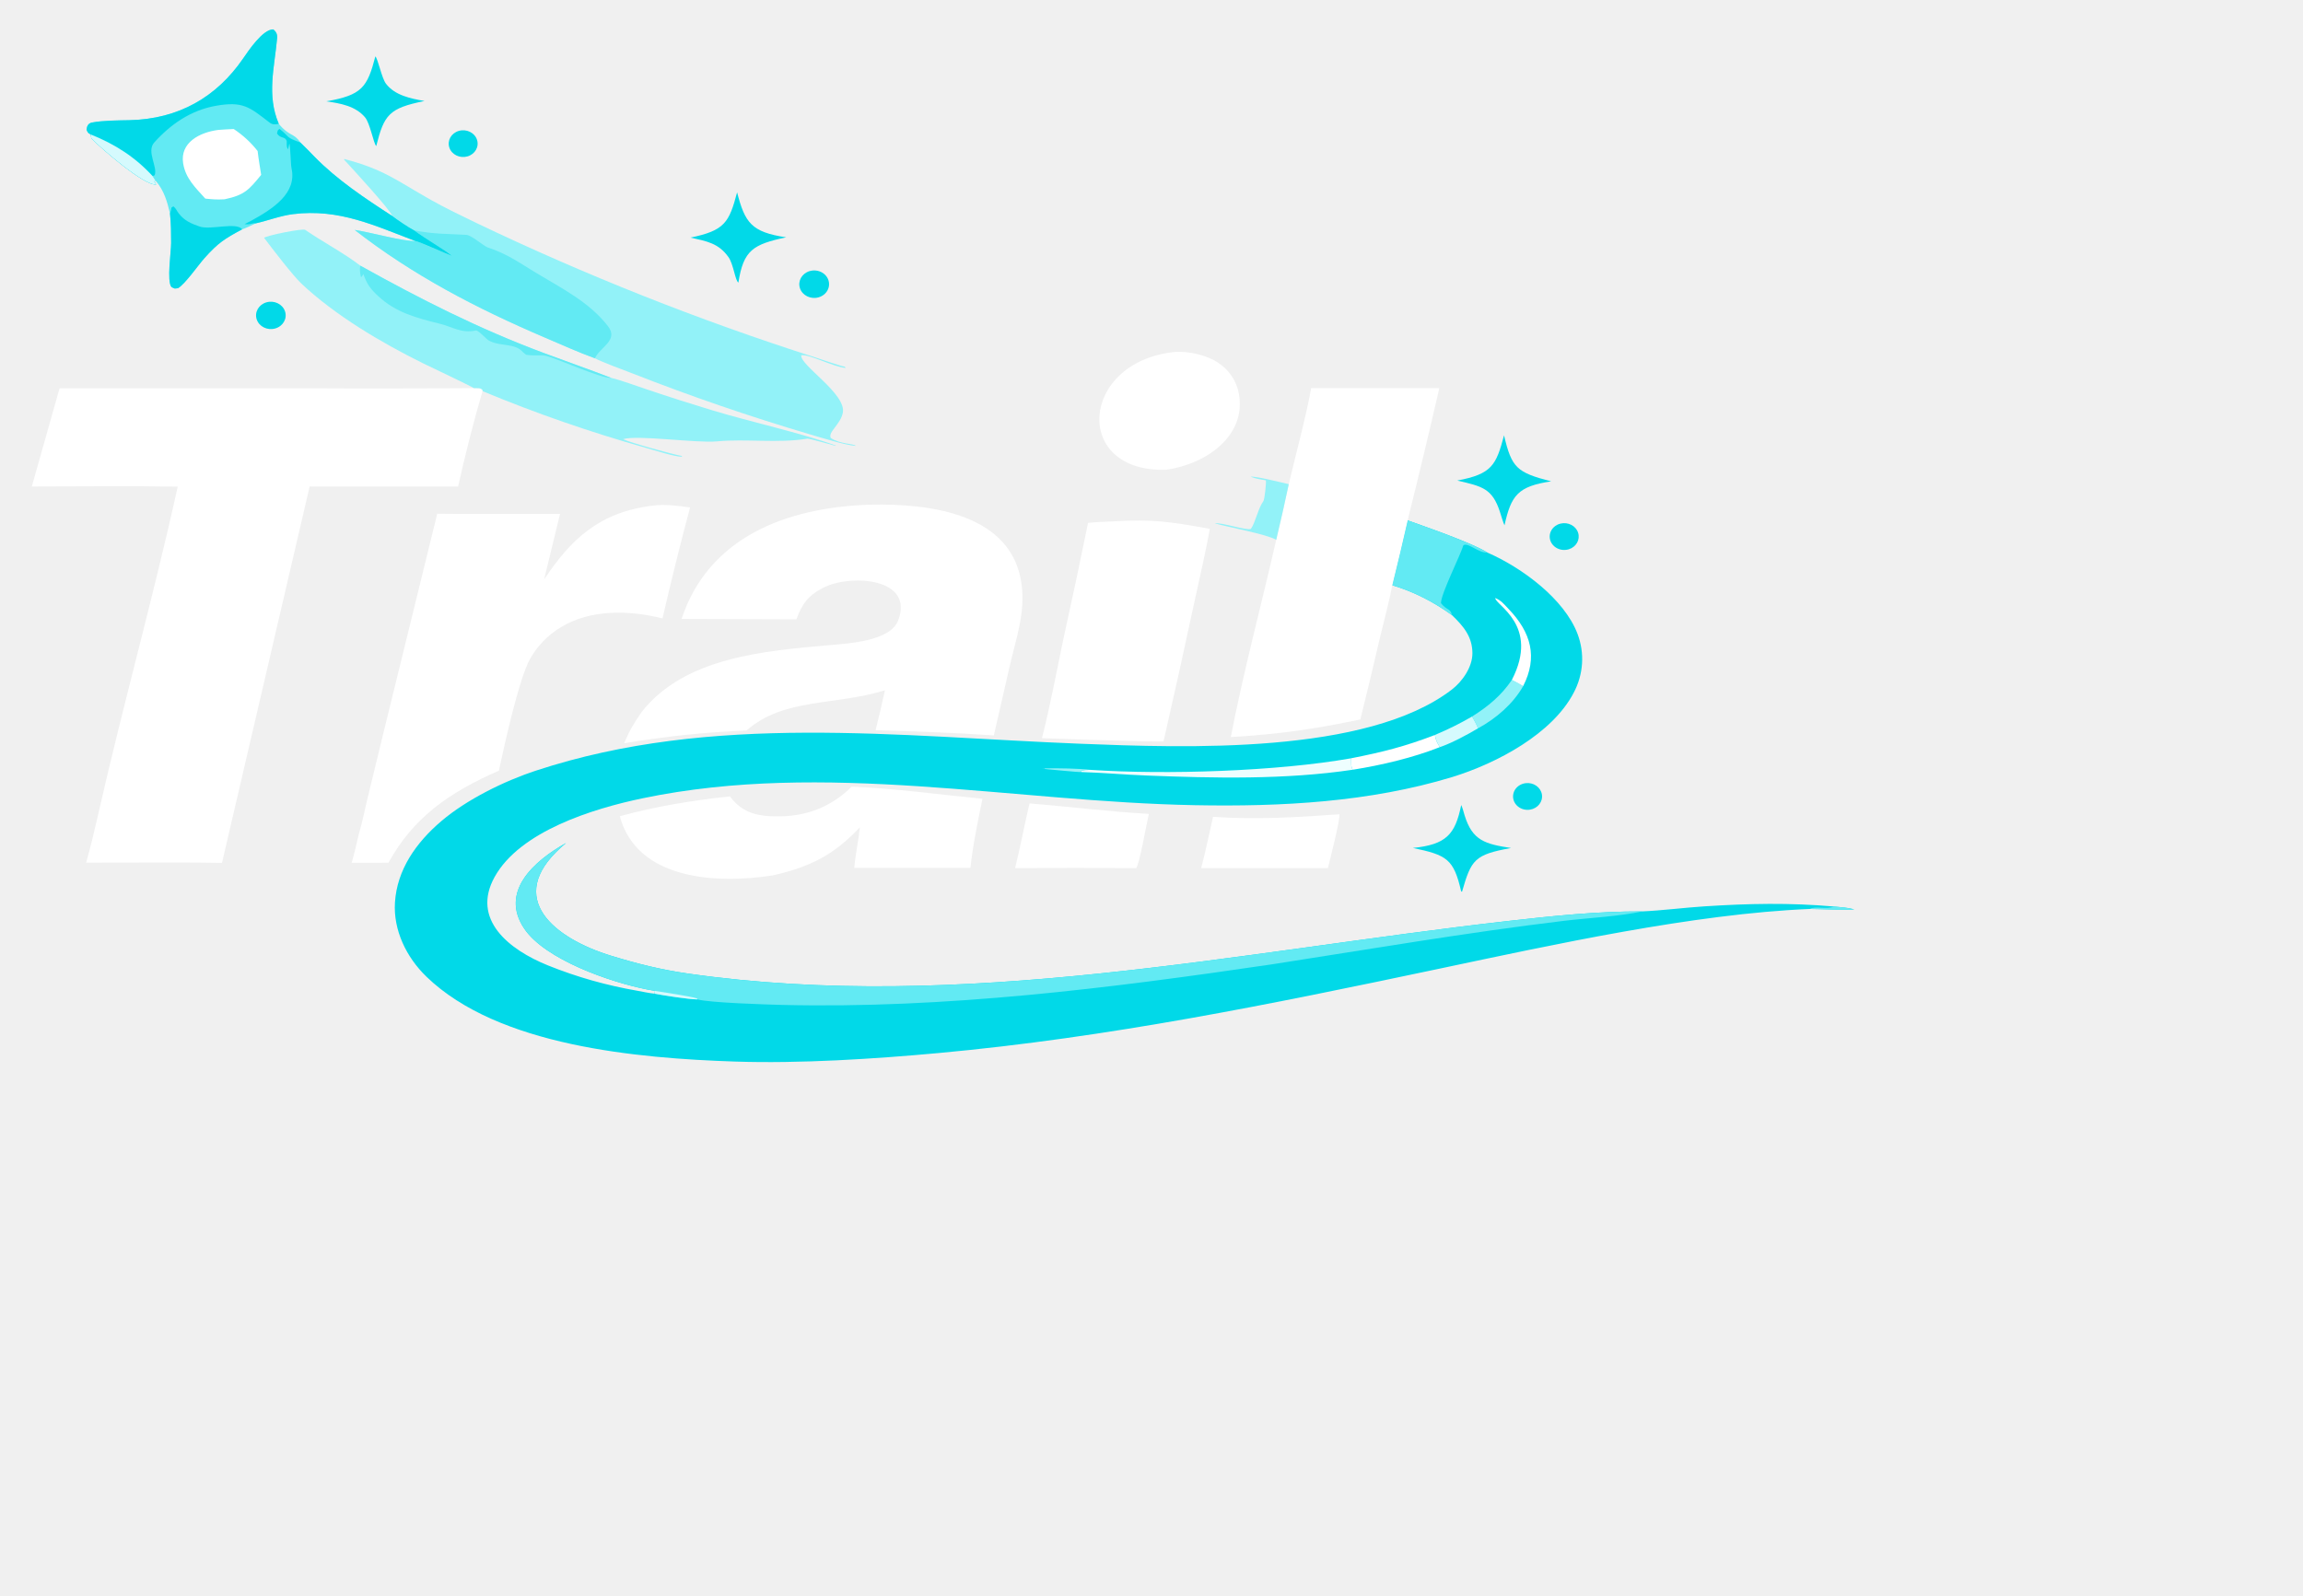
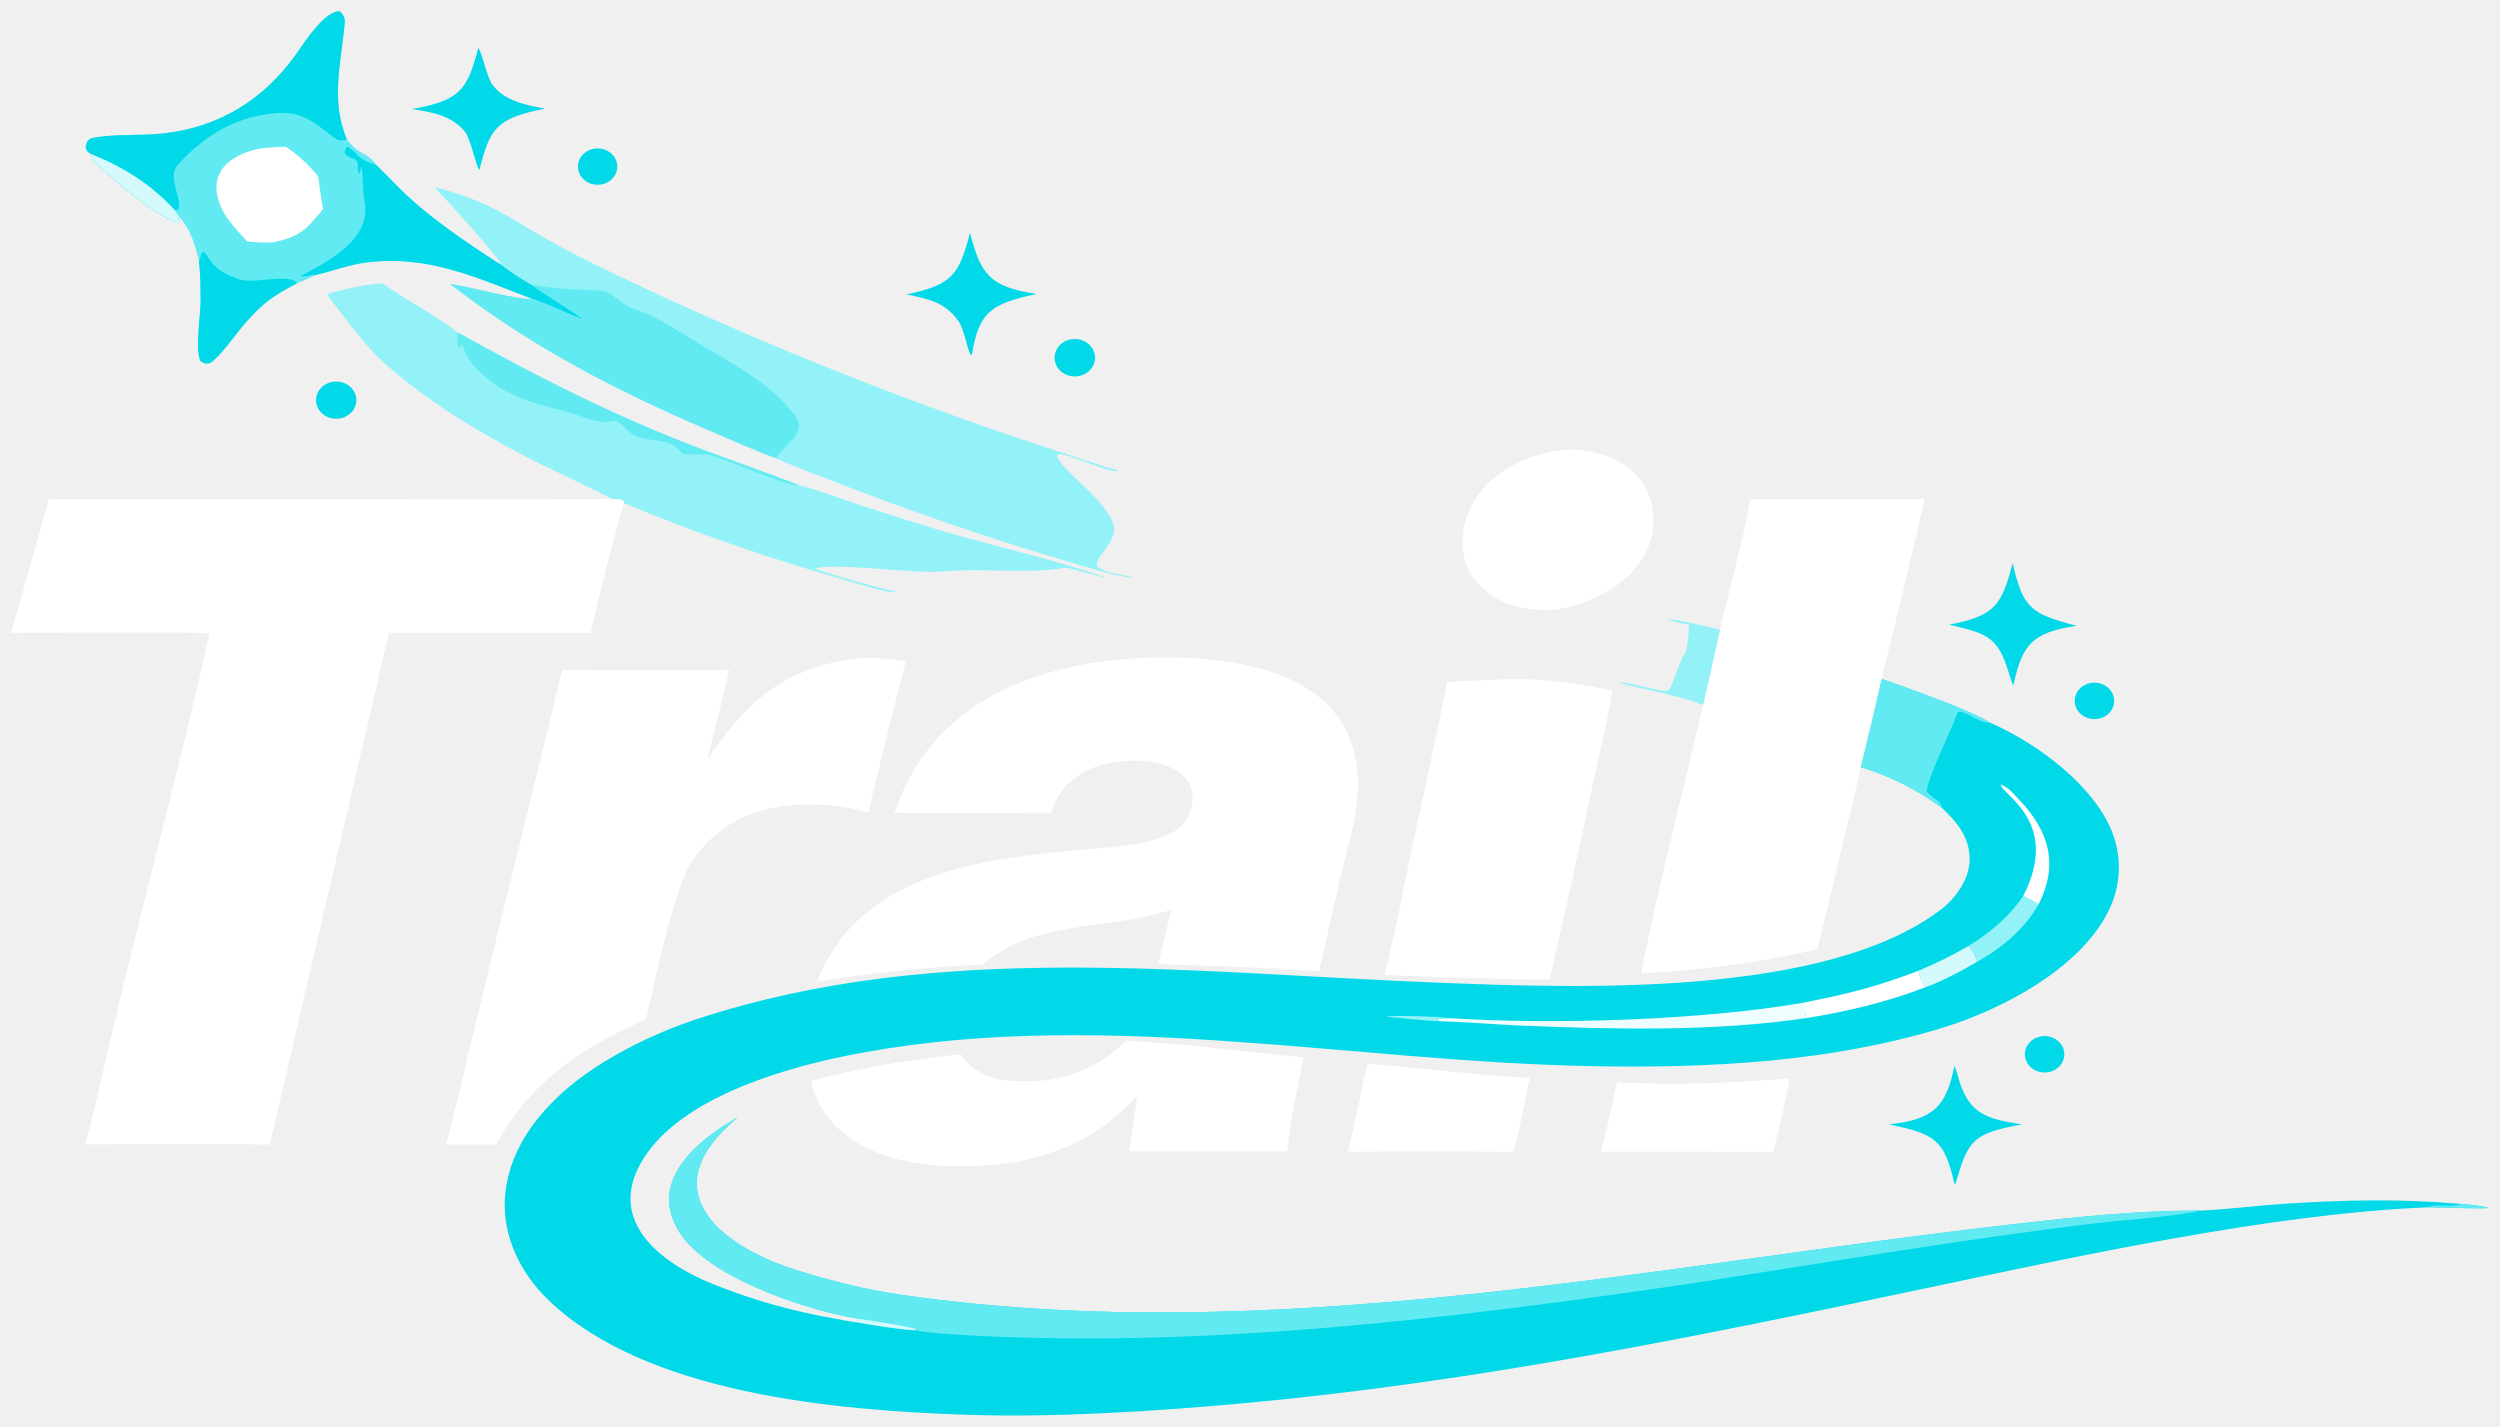
- <svg xmlns="http://www.w3.org/2000/svg" width="1117" height="774" viewBox="0 0 1117 774" fill="none">
+ <svg xmlns="http://www.w3.org/2000/svg" width="891.941" height="509.02" viewBox="11.428 10.254 891.941 509.02" fill="none">
  <path d="M682.727 252.462C691.851 255.724 714.235 263.478 721.385 268.064C738.424 275.495 758.697 290.655 765.105 307.445C768.689 316.84 768.023 327.172 763.262 336.109C752.954 355.918 726.229 370.254 704.325 377C664.265 389.164 621.548 391.419 579.682 390.641C490.715 389.001 400.177 368.909 311.838 387.257C287.411 392.331 252.263 403.305 239.946 425.376C228.401 446.066 246.826 460.74 265.794 468.379C279.897 474.058 294.11 478.054 309.331 480.705C312.039 481.224 314.812 481.798 317.544 482.09L317.653 480.735C316.338 480.513 315.028 480.271 313.722 480.009C295.789 476.462 264.36 465.482 254.282 450.536C242.269 432.723 258.764 417.832 274.546 408.963C273.736 409.674 272.931 410.389 272.13 411.105C244.592 435.862 268.933 455.288 296.443 463.693C309.18 467.583 320.518 470.445 333.878 472.35C466.821 491.307 599.524 461.828 731.056 446.867C753.052 444.363 774.416 442.115 796.619 442.161C805.869 441.763 817.067 440.327 826.66 439.717C848.362 438.326 867.877 437.903 889.546 439.802C892.961 440.115 896.048 440.306 899.369 441.178C897.547 441.672 881.229 440.967 877.847 440.982C821.555 443.295 752.807 458.417 697.595 470.072C616.939 487.094 537.882 503.31 455.203 510.889C424.022 513.746 387.926 516.069 356.391 515.016C309.178 513.443 241.655 507.538 206.855 473.862C196.989 464.313 190.738 451.196 191.561 437.857C192.539 422.02 201.766 408.777 214.163 398.271C226.353 387.938 244.308 379.013 259.97 373.864C345.666 345.689 435.323 357.342 523.985 360.828C574.817 362.827 662.808 366.175 704.069 334.626C709.408 330.543 714.164 323.517 714.148 316.914C714.121 308.938 709.899 303.871 704.178 298.382C695.178 291.945 686.114 287.238 675.26 283.911C677.862 273.452 680.354 262.968 682.727 252.462Z" fill="#01D9E8" />
  <path d="M274.545 408.963C273.735 409.674 272.93 410.389 272.13 411.105C244.592 435.862 268.933 455.288 296.443 463.693C309.179 467.583 320.517 470.445 333.878 472.35C466.82 491.307 599.524 461.828 731.055 446.867C753.052 444.363 774.415 442.115 796.619 442.161C785.673 444.559 770.047 445.366 758.588 446.741C711.001 452.471 663.926 460.568 616.623 467.895C538.411 479.404 458.667 489.447 379.313 487.543C372.237 487.361 343.99 486.494 338.251 484.862C334.19 484.852 321.66 482.917 317.544 482.09L317.652 480.735C316.338 480.513 315.028 480.271 313.722 480.009C295.789 476.462 264.36 465.482 254.282 450.536C242.269 432.723 258.764 417.832 274.545 408.963Z" fill="#62EAF3" />
  <path d="M317.652 480.735C321.992 481.44 334.272 483.219 338.057 484.373L338.252 484.862C334.19 484.852 321.66 482.917 317.544 482.09L317.652 480.735Z" fill="#D5FAFD" />
  <path d="M682.727 252.462C691.851 255.724 714.235 263.478 721.385 268.064C717.273 268.453 712.135 263.09 709.795 264.493C708.05 270.052 698.882 288.071 698.893 292.641C701.887 296.331 703.523 295.058 704.178 298.382C695.178 291.945 686.114 287.238 675.26 283.911C677.862 273.452 680.354 262.968 682.727 252.462Z" fill="#62EAF3" />
  <path d="M889.546 439.802C892.96 440.115 896.047 440.306 899.369 441.178C897.547 441.672 881.229 440.966 877.847 440.982C880.411 439.425 886.099 441.334 889.546 439.802Z" fill="#62EAF3" />
  <path d="M528.91 373.498C565.442 375.947 619.503 374.233 655.347 367.882C655.445 369.883 655.134 372.02 656.127 373.44C623.402 378.32 588.818 377.549 555.75 376.232C545.441 375.822 534.664 374.865 524.525 374.56L524.203 374.14C525.087 373.453 527.47 373.582 528.91 373.498Z" fill="#EEFEFF" />
  <path d="M655.347 367.882C670.902 364.798 681.358 362.17 695.942 356.578C696.476 359.4 696.891 359.973 698.314 362.48C685.208 367.655 670.144 371.199 656.127 373.44C655.134 372.02 655.445 369.883 655.347 367.882Z" fill="white" />
  <path d="M733.286 329.851C734.944 330.749 737.224 331.893 738.757 332.876C733.919 341.396 725.787 348.508 716.848 353.359C716.488 352.081 714.71 348.757 713.951 347.645C721.816 342.702 728.23 337.367 733.286 329.851Z" fill="#92F2F8" />
  <path d="M733.286 329.851C746.959 303.298 725.138 293.48 725.225 290.132C728.159 291.313 729.605 293.277 731.633 295.383C742.727 306.901 745.885 318.895 738.757 332.876C737.224 331.893 734.944 330.749 733.286 329.851Z" fill="white" />
  <path d="M713.951 347.645C714.709 348.757 716.487 352.081 716.847 353.359C712.037 356.265 703.73 360.702 698.314 362.48C696.891 359.973 696.476 359.4 695.942 356.578C702.749 353.672 707.63 351.277 713.951 347.645Z" fill="#D5FAFD" />
  <path d="M524.525 374.56C522.518 374.669 508.724 373.216 505.403 372.951L506.657 372.985L506.875 372.789C512.608 372.643 523.374 372.822 528.91 373.498C527.47 373.582 525.087 373.453 524.203 374.14L524.525 374.56Z" fill="#92F2F8" />
  <path d="M229.783 188.293C231.861 188.397 232.923 188.059 234.023 189.166L234.037 189.761C229.984 203.41 225.222 222.203 222.191 236.07L150.189 236.027L107.667 418.638C86.07 418.23 63.456 418.533 41.783 418.543C43.857 411.176 45.765 403.274 47.453 395.81C59.492 342.559 74.484 289.362 86.198 236.102C62.994 235.693 38.714 236.023 15.428 236.024L28.889 188.384L145.933 188.366C173.883 188.522 201.834 188.497 229.783 188.293Z" fill="white" />
  <path d="M422.048 244.843C451.996 244.166 490.993 249.597 495.482 283.434C497.331 297.352 492.897 309.443 489.81 322.819L482.027 356.796C463.799 355.491 442.959 354.799 424.677 354.24C426.307 347.817 427.813 341.368 429.193 334.896C404.791 342.449 380.242 338.47 362.118 354.369C342.188 355.209 322.34 357.286 302.711 360.584C305.476 354.129 307.448 350.843 311.395 345.185C332.235 318.929 370.489 315.768 402.713 312.955C412.05 312.137 431.778 310.963 435.612 301.051C443.531 280.581 413.392 278.469 400.084 284.78C391.903 288.659 388.952 293.178 386.268 300.47L330.574 300.282C343.565 260.972 380.865 246.151 422.048 244.843Z" fill="white" />
  <path d="M316.794 245.301C321.913 244.517 329.527 245.396 334.688 246.193C329.929 264.074 325.474 282.022 321.325 300.032C305.181 295.965 286.434 295.513 271.96 304.323C265.664 308.179 260.546 313.463 257.094 319.67C251.727 329.12 244.567 361.863 241.966 373.875C218.079 384.363 200.484 396.526 188.416 418.573L170.555 418.598C171.903 414.002 172.974 409.155 174.088 404.494C175.573 399.55 177.101 392.131 178.342 386.975L186.392 353.847L212.066 249.245C231.773 249.474 251.896 249.298 271.633 249.301L263.897 281.144C276.892 261.636 290.692 248.381 316.794 245.301Z" fill="white" />
  <path d="M635.941 188.319L698.102 188.316C693.177 209.739 688.055 231.121 682.727 252.462C680.354 262.968 677.861 273.452 675.26 283.911C674 291.134 671.267 301.063 669.533 308.409C666.391 321.971 663.152 335.511 659.803 349.031C637.043 353.814 620.577 356.177 596.988 357.579C602.709 327.359 612.052 292.44 618.99 261.901C621.139 252.924 623.168 243.924 625.082 234.902C628.295 221.13 633.563 201.776 635.941 188.319Z" fill="white" />
  <path d="M190.269 104.799C189.465 101.982 170.642 81.507 166.819 77.384L167.083 77.155C186.49 82.311 192.139 87.477 209.089 97.04C215.601 100.714 224.206 104.881 231.113 108.203C283.995 133.508 338.786 155.253 395.056 173.267C397.363 173.985 408.462 177.87 409.694 177.881L410.196 178.495C404.109 178.059 392.492 171.637 388.618 172.382C388.008 177.257 410.54 191.011 408.794 200.225C407.731 205.874 401.399 209.663 402.964 212.503C407.589 215.592 414.27 215.175 415.072 216.322C410.011 215.986 398.519 212.388 393.299 210.869C363.962 202.196 335.069 192.282 306.715 181.157C302.76 179.633 291.772 175.576 288.558 173.827C281.008 171.114 271.662 166.93 264.184 163.733C230.86 149.485 200.199 133.503 172.019 111.548C179.152 112.554 196.176 117.339 201.417 116.906C203.438 117.187 215.639 122.827 219.135 124.099C216.146 121.449 205.785 115.527 200.878 111.768C198.302 110.49 192.46 106.486 190.269 104.799Z" fill="#92F2F8" />
  <path d="M172.019 111.548C179.152 112.554 196.176 117.339 201.417 116.906C203.438 117.187 215.639 122.827 219.135 124.099C216.146 121.449 205.785 115.527 200.877 111.768C210.455 113.626 216.601 113.386 226.17 113.945C228.591 114.087 234.045 118.896 236.359 119.987C245.953 123.107 251.681 127.35 259.951 132.347C272.597 139.988 285.815 146.527 294.858 158.234C300.292 165.13 290.835 168.487 288.558 173.827C281.008 171.114 271.662 166.93 264.184 163.733C230.86 149.485 200.199 133.503 172.019 111.548Z" fill="#62EAF3" />
  <path d="M43.981 65.226C42.559 64.439 42.66 64.418 41.978 62.96C42.137 61.397 42.616 59.906 44.492 59.467C49.989 58.419 57.02 58.437 62.619 58.313C86.722 57.805 105.071 47.031 117.867 28.448C120.539 24.567 127.406 14.253 132.518 14.254C133.986 15.373 134.575 16.709 134.412 18.512C133.144 32.599 129.262 46.201 135.22 60.078C140.325 66.315 142.544 64.381 145.708 69.148C148.077 71.409 150.321 73.754 152.599 76.093C163.317 87.096 177.186 96.378 190.269 104.799C192.46 106.486 198.302 110.49 200.877 111.768C205.785 115.527 216.146 121.449 219.135 124.099C215.639 122.827 203.438 117.187 201.417 116.906C182.128 109.665 164.583 101.047 142.065 103.894C135.949 104.668 129.953 107.027 124.069 108.35C121.99 109.323 119.595 110.536 117.439 111.269C108.864 115.87 105.746 117.845 99.118 125.288C96.05 128.733 89.861 137.705 86.363 139.803C84.249 140.057 85.108 140.165 83.168 139.263C80.811 136.482 83.015 122.098 83.006 117.878C82.994 112.888 82.98 108.661 82.449 103.587C81.085 97.791 79.643 92.58 75.599 87.818L74.796 87.991L75.741 89.518C69.958 90.232 48.823 71.754 44.341 67.205C44.341 67.205 44.021 65.445 43.981 65.226Z" fill="#62EAF3" />
  <path d="M43.981 65.226C42.559 64.439 42.66 64.418 41.978 62.96C42.137 61.397 42.616 59.906 44.492 59.467C49.989 58.419 57.02 58.437 62.619 58.313C86.722 57.805 105.071 47.031 117.867 28.448C120.539 24.567 127.406 14.253 132.518 14.254C133.986 15.373 134.575 16.709 134.412 18.512C133.144 32.599 129.262 46.201 135.22 60.078C133.431 60.466 132.181 60.569 130.652 59.389C121.013 51.955 117.839 48.995 104.689 51.334C92.519 53.498 82.782 60.299 74.859 69.068C70.824 73.483 76.652 81.026 74.996 85.04L74.022 85.439L75.599 87.818L74.796 87.991L75.741 89.518C69.958 90.232 48.823 71.754 44.341 67.205C44.341 67.205 44.021 65.445 43.981 65.226Z" fill="#01D9E8" />
  <path d="M43.981 65.226C55.855 69.959 65.632 76.291 74.022 85.439L75.599 87.818L74.796 87.991L75.741 89.518C69.958 90.232 48.823 71.754 44.341 67.205C44.341 67.205 44.021 65.445 43.981 65.226Z" fill="#D5FAFD" />
  <path d="M124.069 108.35C121.97 108.156 121.404 109.164 118.632 108.719C119.635 108.252 120.622 107.756 121.591 107.23C132.484 101.275 144.109 93.723 141.389 81.618C140.987 79.827 140.835 70.378 140.328 69.657L139.706 72.438C138.691 71.121 139.263 68.775 139.004 68.202C138.018 66.026 136.093 67.4 134.357 64.768C134.777 63.162 134.432 63.413 135.542 62.51C140.832 66.591 138.084 66.439 145.708 69.148C148.077 71.409 150.321 73.754 152.599 76.093C163.317 87.096 177.186 96.378 190.269 104.799C192.46 106.486 198.302 110.49 200.878 111.768C205.785 115.527 216.146 121.449 219.135 124.099C215.639 122.827 203.438 117.187 201.417 116.906C182.128 109.665 164.583 101.047 142.065 103.894C135.949 104.668 129.953 107.027 124.069 108.35Z" fill="#01D9E8" />
  <path d="M82.449 103.587C82.894 102.344 83.032 102.049 83.162 100.695L84.082 100.104C85.443 101.152 85.623 102.159 86.664 103.501C89.482 107.134 92.701 108.475 96.881 109.919C102.091 111.72 114.822 107.566 117.439 111.269C108.863 115.87 105.746 117.845 99.118 125.288C96.05 128.733 89.861 137.705 86.362 139.803C84.249 140.057 85.108 140.165 83.168 139.263C80.811 136.482 83.015 122.098 83.005 117.878C82.993 112.888 82.98 108.661 82.449 103.587Z" fill="#01D9E8" />
  <path d="M105.879 63.031C108.323 62.804 110.907 62.72 113.369 62.598C117.834 65.553 121.749 69.161 124.958 73.28C125.377 77.044 126.087 81.074 126.672 84.841C120.743 92.072 118.669 94.619 108.928 96.686C105.094 96.9 103.434 96.746 99.575 96.356C94.701 90.945 89.972 86.491 88.827 79.221C87.252 69.221 96.747 64.203 105.879 63.031Z" fill="white" />
  <path d="M229.783 188.293C228.802 187.479 208.099 177.709 204.943 176.144C184.521 166.011 162.572 152.988 146.272 137.672C141.964 133.623 131.659 120.126 128.09 115.383C129.065 114.31 146.833 110.688 148.018 111.508C156.209 117.176 167.047 122.914 174.759 128.887C203.865 145.088 231.933 159.365 263.533 171.179C274.46 175.264 285.621 179.154 296.464 183.339C300.056 184.094 310.186 187.724 314.126 189.04C324.46 192.534 334.859 195.86 345.319 199.018C363.898 204.647 388.362 209.99 405.429 216.162L405.238 216.296C403.444 215.802 392.35 212.693 391.641 212.811C377.548 215.151 361.698 212.788 347.636 214.135C337.908 215.067 308.956 210.889 302.194 213.066C305.823 214.821 326.734 220.552 330.805 221.228L330.671 221.582C327.132 221.575 317.167 218.402 313.304 217.278C286.274 209.675 259.798 200.484 234.037 189.761L234.023 189.166C232.922 188.059 231.861 188.397 229.783 188.293Z" fill="#92F2F8" />
  <path d="M174.759 128.887C203.865 145.088 231.933 159.365 263.533 171.179C274.46 175.264 285.621 179.154 296.464 183.339C291.255 183.59 270.806 174.13 264.717 172.626C262.525 172.084 259.43 172.686 255.908 172.215L255.17 172.113C255.114 172.067 253.658 170.878 253.638 170.855C249.738 166.317 242.966 168.199 237.561 165.444C236.158 165.048 232.147 160.091 230.782 160.346C223.625 161.822 219.643 158.62 213.315 157.063C202.043 154.289 191.913 151.599 183.419 143.647C179.419 139.901 178.075 137.973 176.209 132.935L175.467 134.28L174.995 134.268C174.664 132.166 174.318 130.984 174.759 128.887Z" fill="#62EAF3" />
  <path d="M539.387 252.971C559.071 251.779 567.76 253.113 586.783 256.578C584.913 267.264 582.017 279.436 579.704 290.198C574.746 313.413 569.619 336.596 564.323 359.747L553.846 359.634C537.68 359.25 521.52 358.745 505.365 358.122C509.139 343.589 512.57 325.178 515.695 310.336C519.873 291.477 523.881 272.588 527.732 253.67C531.261 253.269 535.771 253.154 539.387 252.971Z" fill="white" />
  <path d="M413.092 381.653C433.25 382.404 456.223 385.569 476.512 387.527C474.32 398.221 471.816 410.218 470.682 421.047L414.347 421.052C414.777 415.212 416.403 407.779 417.057 401.375C404.398 414.804 393.174 420.493 374.827 424.7C346.773 429.054 308.879 426.615 300.618 396.008C317.776 391.247 336.292 388.235 354.086 386.37C360.046 394.695 368.049 396.232 378.487 396.059C392.252 395.832 403.673 390.929 413.092 381.653Z" fill="white" />
  <path d="M569.816 170.726C576.41 170.277 584.984 172.233 590.459 175.734C596.039 179.303 599.797 184.818 600.877 191.006C604.602 211.214 585.371 225.13 565.589 227.914C519.96 229.329 523.598 175.551 569.816 170.726Z" fill="white" />
  <path d="M499.338 389.778C518.874 391.378 537.342 393.739 557.222 394.859C556.268 398.669 552.608 419.863 551.021 421.183C531.457 421.022 511.893 421.022 492.335 421.183C494.909 410.808 496.873 400.221 499.338 389.778Z" fill="white" />
  <path d="M649.609 395.037C650.177 397.199 644.941 417.55 644.068 421.158L582.589 421.143C584.684 413.337 586.538 404.252 588.349 396.29C609.107 397.709 628.982 396.558 649.609 395.037Z" fill="white" />
  <path d="M182.061 27.353C183.349 28.643 185.117 37.867 187.206 40.609C191.532 46.289 199.076 47.779 205.894 49.005C188.648 52.475 186.293 55.667 182.484 70.875C181.146 69.565 179.534 59.837 177.032 56.899C172.369 51.422 165.27 50.191 158.295 49.158C175.545 46.132 178.141 42.411 182.061 27.353Z" fill="#01D9E8" />
  <path d="M357.509 93.314C361.315 107.998 364.357 112.609 381.296 115.134C365.202 118.581 360.604 121.36 358.137 137.083C356.635 136.391 355.742 128.145 353.363 124.791C348.511 117.951 342.808 117.058 334.915 115.268C351.466 111.848 353.614 108.006 357.509 93.314Z" fill="#01D9E8" />
  <path d="M729.49 211.206C733.199 227.05 735.697 229.232 752.348 233.53C736.171 235.932 732.921 240.344 729.719 254.856C729.332 254.299 727.843 249.44 727.516 248.413C723.801 236.797 718.685 235.964 706.812 233.13C723.539 229.974 725.628 225.792 729.49 211.206Z" fill="#01D9E8" />
  <path d="M708.715 390.556C709.337 391.758 709.937 394.203 710.352 395.543C714.137 407.885 720.387 409.467 732.861 411.412C715.195 414.632 713.602 417.001 709.13 432.571L708.694 432.511C705.088 416.693 701.723 414.844 685.285 411.387C701.38 409.744 705.792 404.957 708.715 390.556Z" fill="#01D9E8" />
  <path d="M618.99 261.901C614.496 259.194 595.259 255.649 589.189 253.91C592.445 253.294 604.553 257.561 606.702 256.585C608.834 253.711 610.285 246.38 612.745 243.167C613.361 242.358 614.212 234.376 613.972 233.045C610.721 232.409 609.811 232.499 606.593 231.284C608.665 230.851 622.339 234.28 625.082 234.902C623.168 243.924 621.139 252.924 618.99 261.901Z" fill="#92F2F8" />
  <path d="M392.596 131.551C395.077 130.779 397.821 131.31 399.757 132.938C401.693 134.566 402.528 137.036 401.933 139.393C401.339 141.75 399.408 143.625 396.888 144.292C393.114 145.291 389.168 143.323 388.001 139.86C386.835 136.397 388.874 132.708 392.596 131.551Z" fill="#01D9E8" />
  <path d="M129.174 146.694C132.978 145.563 137.049 147.516 138.236 151.041C139.423 154.566 137.268 158.308 133.441 159.37C129.668 160.417 125.686 158.46 124.515 154.984C123.345 151.508 125.423 147.809 129.174 146.694Z" fill="#01D9E8" />
  <path d="M739.951 379.954C743.747 379.481 747.254 381.896 747.849 385.39C748.443 388.884 745.907 392.176 742.138 392.801C739.624 393.217 737.066 392.345 735.451 390.522C733.832 388.699 733.412 386.211 734.344 384.018C735.277 381.824 737.426 380.269 739.951 379.954Z" fill="#01D9E8" />
  <path d="M756.892 254.023C760.568 253.137 764.342 255.106 765.416 258.472C766.496 261.838 764.489 265.386 760.884 266.489C758.446 267.236 755.757 266.696 753.875 265.079C751.994 263.463 751.214 261.028 751.841 258.726C752.474 256.424 754.404 254.622 756.892 254.023Z" fill="#01D9E8" />
  <path d="M222.558 63.499C226.256 62.436 230.188 64.342 231.342 67.757C232.496 71.173 230.436 74.807 226.74 75.876C223.04 76.947 219.101 75.041 217.946 71.621C216.79 68.202 218.856 64.564 222.558 63.499Z" fill="#01D9E8" />
</svg>
